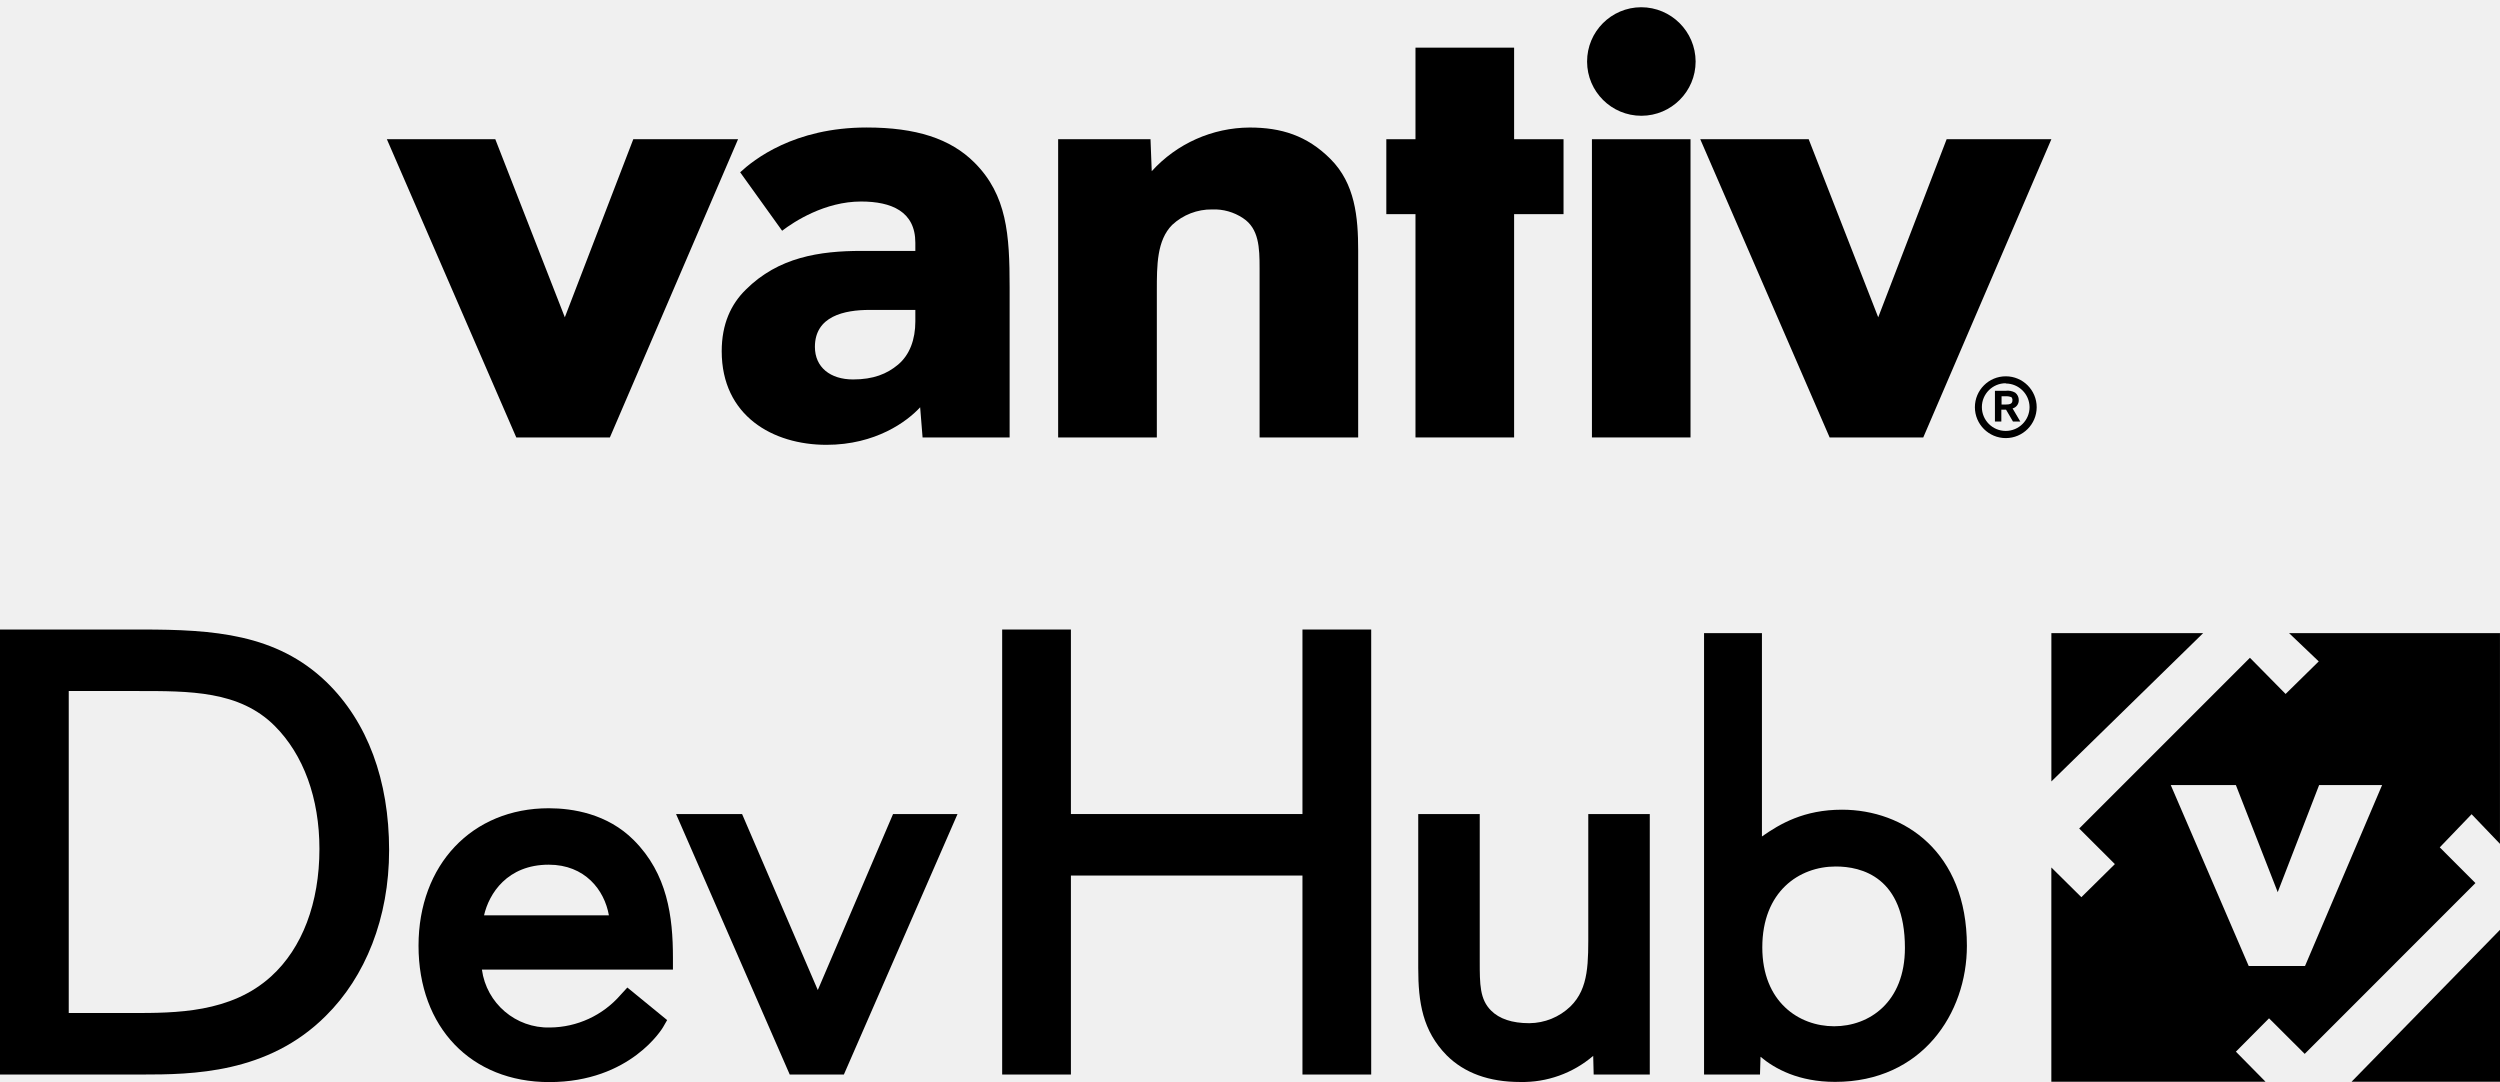
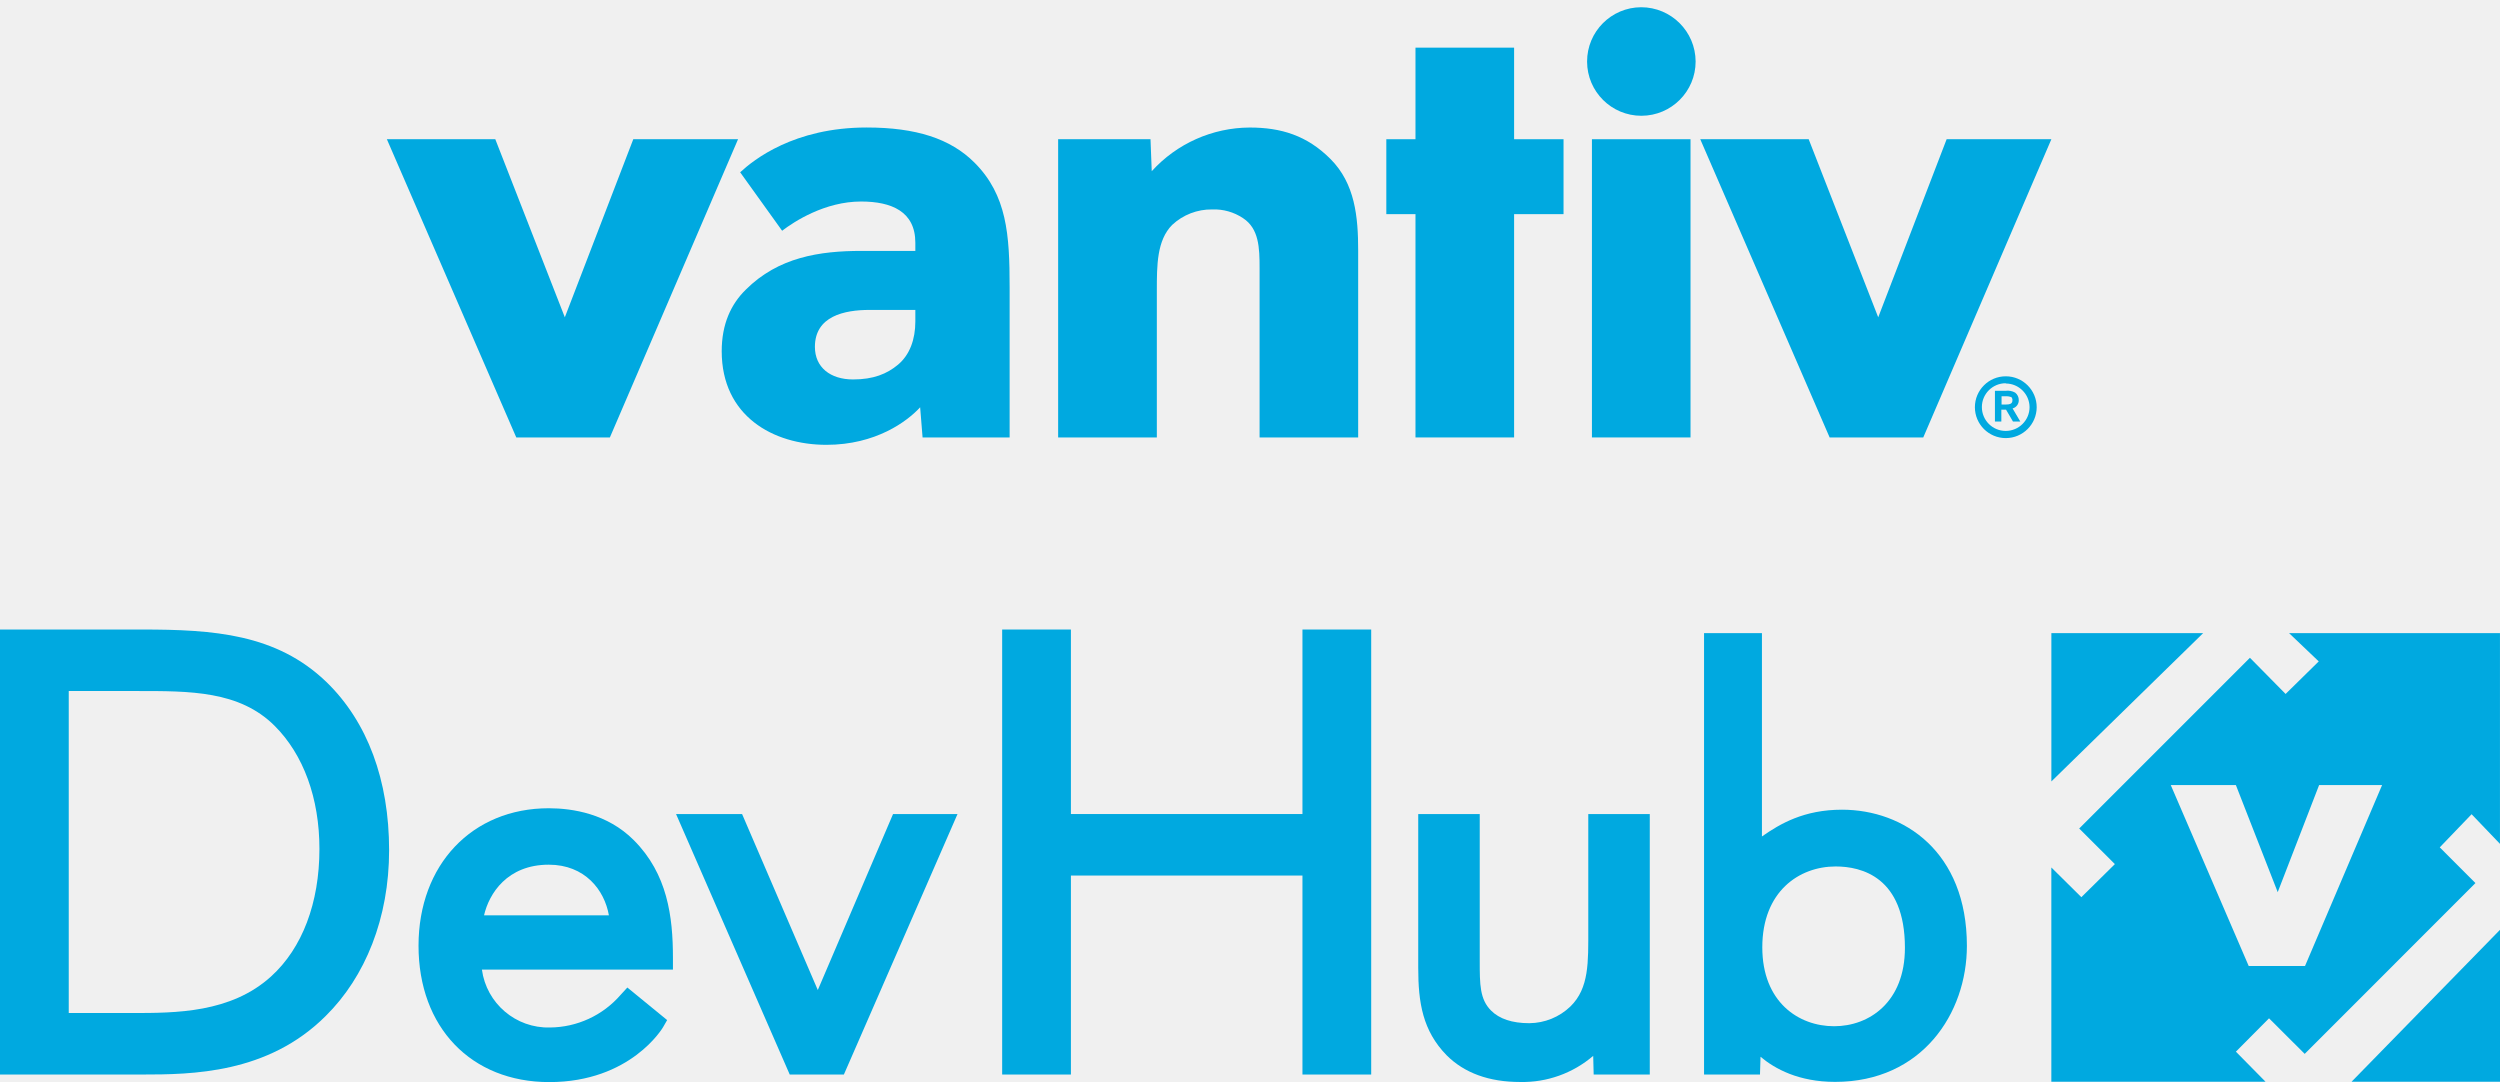
<svg xmlns="http://www.w3.org/2000/svg" id="icon" viewBox="0 0 691 299">
-   <g id="icon-2" data-name="icon">
+   <style>
+   .svg-white {
+   fill:white;
+ }
+ 
+ .svg-blue {
+   fill:#00A9E0;
+ }
+ 
+ .svg-black {
+   fill:#000009;
+ }
+   </style>
+   <g id="icon-2" class="svg-blue" data-name="icon">
    <polygon points="608.95 175 567 175 567 215.99 608.95 175" />
    <path d="M618,290.68l9.16-9.22,9.86,9.83,47.19-47.21-9.86-9.87,8.8-9.16,7.84,8.19V175H632.7l8.2,7.81-9.16,9-9.86-10L574.69,229l9.86,9.84-9.26,9.14-8.3-8.21V299h59.21ZM618,217l11.56,29.59L641,217h17.41l-21.3,50H621.54L600,217h18Z" />
    <polygon points="649.96 299 691 299 691 257 649.96 299" />
  </g>
-   <g id="devhub-2" data-name="devhub">
+   <g id="devhub-2" class="svg-blue" data-name="devhub">
    <path d="M39.19,174H0V297H39.19C53,297,74,296.8,90,280.84v0C101,270,107.55,253.71,107.55,235c0-19.33-5.95-35.47-17.34-46.51C76.37,175.18,59,174,39.19,174Zm49.1,60.65c0,14.92-4.74,27.41-13.35,35.23C63.78,280,48.59,280,36.39,280H19V191H37.83c14.56,0,28.34-.12,38.1,9.64C83.9,208.61,88.29,220.63,88.29,234.65Z" />
-     <path d="M151.68,223.4c-21.2,0-36,15.61-36,38,0,22.54,14.53,37.69,36.14,37.69,22.52,0,31.34-15,31.43-15.14l1.15-2-11-9L171.52,275A26.1,26.1,0,0,1,152,284a18.49,18.49,0,0,1-18.8-16H186v-3.27c0-11.38-1.5-23.19-10.84-32.53C167.89,224.92,158.29,223.4,151.68,223.4ZM133.79,253c1.37-6,6.41-14,17.89-14,10,0,15.4,7,16.62,14H133.79Z" />
+     <path d="M186,264.73c0-11.38-1.5-23.19-10.84-32.53-7.28-7.28-16.88-8.8-23.48-8.8-21.2,0-36,15.61-36,38,0,22.54,14.53,37.69,36.14,37.69,22.52,0,31.34-15,31.43-15.14l1.15-2-11-9L171.52,275A26.1,26.1,0,0,1,152,284a18.49,18.49,0,0,1-18.8-16H186v-3.27ZM133.79,253c1.37-6,6.41-14,17.89-14,10,0,15.4,7,16.62,14H133.79Z" />
    <polygon points="226.04 273.65 205.11 225 186.86 225 218.28 297 233.25 297 264.66 225 246.84 225 226.04 273.65" />
    <polygon points="360 225 296 225 296 174 277 174 277 297 296 297 296 242 360 242 360 297 379 297 379 174 360 174 360 225" />
    <path d="M439,256.8c0,9.11.27,16.3-4.93,21.38a16.55,16.55,0,0,1-11.37,4.63c-4.78,0-8.29-1.21-10.57-3.49-3.12-3.12-3.13-7.24-3.13-13.65V225H392v42.54c0,9.58,1.22,17.35,7.84,24.13,4.9,4.9,11.71,7.39,20.34,7.39a30,30,0,0,0,20.18-7.22l0.13,5.17H456V225H439v31.8Z" />
-     <path d="M509.13,223.8c-10.54,0-17.13,3.9-22.13,7.4V175H471V297h15.46l0.15-4.91c4,3.36,10.57,6.94,20.62,6.94,24,0,36.42-18.92,36.42-37.61C543.64,235.42,526.26,223.8,509.13,223.8ZM526.52,262c0,15-9.83,21.66-19.57,21.66s-19.85-6.74-19.85-21.8c0-15.45,10.18-22.36,20.27-22.36C514.52,239.48,526.52,242.41,526.52,262Z" />
+     <path d="M509.13,223.8c-10.54,0-17.13,3.9-22.13,7.4V175H471V297h15.46l0.15-4.91c4,3.36,10.57,6.94,20.62,6.94,24,0,36.42-18.92,36.42-37.61C543.64,235.42,526.26,223.8,509.13,223.8Zm-2.18,59.85c-9.88,0-19.85-6.74-19.85-21.8,0-15.45,10.18-22.36,20.27-22.36,7.15,0,19.15,2.92,19.15,22.5C526.52,276.95,516.69,283.65,506.95,283.65Z" />
  </g>
-   <g id="vantiv-2" data-name="vantiv">
+   <g id="vantiv-2" class="svg-blue" data-name="vantiv">
    <polygon points="531.59 120.91 505.71 120.91 469.95 38.48 499.92 38.48 519.14 87.7 538.05 38.48 567 38.48 531.59 120.91" />
-     <path d="M253,85.66H240.38c-7,0-15.14,1.71-15.14,10.22,0,5.62,4.24,9,10.55,9,5.62,0,9.37-1.53,12.43-4.09,3.25-2.73,4.78-7,4.78-11.94V85.66Zm2,35.25-0.67-8.34c-3.57,3.9-12.26,10.38-25.9,10.38-14.81,0-28.95-8-28.95-25.88,0-7.49,2.56-13,6.65-17,9-9,20.42-10.72,32-10.72H253V67.09c0-8.68-6.66-11.39-15-11.39-10,0-18.47,5.52-21.82,8.08L204.58,47.62c3.73-3.45,14.88-12.38,34.95-12.38,13.63,0,23.17,3.06,29.81,9.7,9,9,9.72,19.94,9.72,34.42v41.55H255Z" />
-     <path d="M348.15,120.91V74.08c0-5.62-.17-10.91-4.59-13.79a14.33,14.33,0,0,0-8.53-2.4A15.88,15.88,0,0,0,324,62.15c-4.25,4.25-4.25,11.23-4.25,18.07v40.7H292.47V38.48H318l0.34,8.84a36.8,36.8,0,0,1,27.06-12.07c8.71,0,15.85,2.2,22.33,8.68,6.81,6.82,7.67,16,7.67,25.4v51.59H348.15Z" />
+     <g>
+       <path d="M253,85.66H240.38c-7,0-15.14,1.71-15.14,10.22,0,5.62,4.24,9,10.55,9,5.62,0,9.37-1.53,12.43-4.09,3.25-2.73,4.78-7,4.78-11.94V85.66Zm2,35.25-0.67-8.34c-3.57,3.9-12.26,10.38-25.9,10.38-14.81,0-28.95-8-28.95-25.88,0-7.49,2.56-13,6.65-17,9-9,20.42-10.72,32-10.72H253V67.09c0-8.68-6.66-11.39-15-11.39-10,0-18.47,5.52-21.82,8.08L204.58,47.62c3.73-3.45,14.88-12.38,34.95-12.38,13.63,0,23.17,3.06,29.81,9.7,9,9,9.72,19.94,9.72,34.42v41.55H255Z" />
+       <path d="M348.15,120.91V74.08c0-5.62-.17-10.91-4.59-13.79a14.33,14.33,0,0,0-8.53-2.4A15.88,15.88,0,0,0,324,62.15c-4.25,4.25-4.25,11.23-4.25,18.07v40.7H292.47V38.48H318l0.34,8.84a36.8,36.8,0,0,1,27.06-12.07c8.71,0,15.85,2.2,22.33,8.68,6.81,6.82,7.67,16,7.67,25.4v51.59H348.15Z" />
+     </g>
    <polygon points="432.16 38.48 418.5 38.48 418.5 13.17 391.24 13.17 391.24 38.48 383.18 38.48 383.18 59.19 391.24 59.19 391.24 120.91 418.5 120.91 418.5 59.19 432.16 59.19 432.16 38.48" />
    <rect x="440.01" y="38.48" width="27.25" height="82.43" />
    <path d="M468.67,17A15,15,0,1,1,453.61,2a15.06,15.06,0,0,1,15.06,15" />
    <polygon points="168.57 120.91 142.7 120.91 106.93 38.48 136.9 38.48 156.12 87.7 175.04 38.48 204 38.48 168.57 120.91" />
    <path d="M555.85,109.74a4,4,0,0,0-1.62-.21h-1v2.29h1c1.29,0,2-.21,2-1.13a1.08,1.08,0,0,0-.38-1m0.54,6.83-1.92-3.29h-1.3v3.29H551.4v-8.5h2.92a4.23,4.23,0,0,1,2.67.5,2.57,2.57,0,0,1,1,2.08,2.31,2.31,0,0,1-1.71,2.29l2.13,3.62h-2Zm-2-10.59a6.59,6.59,0,1,0,6.58,6.59A6.6,6.6,0,0,0,554.4,106m0,15.09a8.54,8.54,0,1,1,8.54-8.54,8.55,8.55,0,0,1-8.54,8.54" />
  </g>
</svg>
